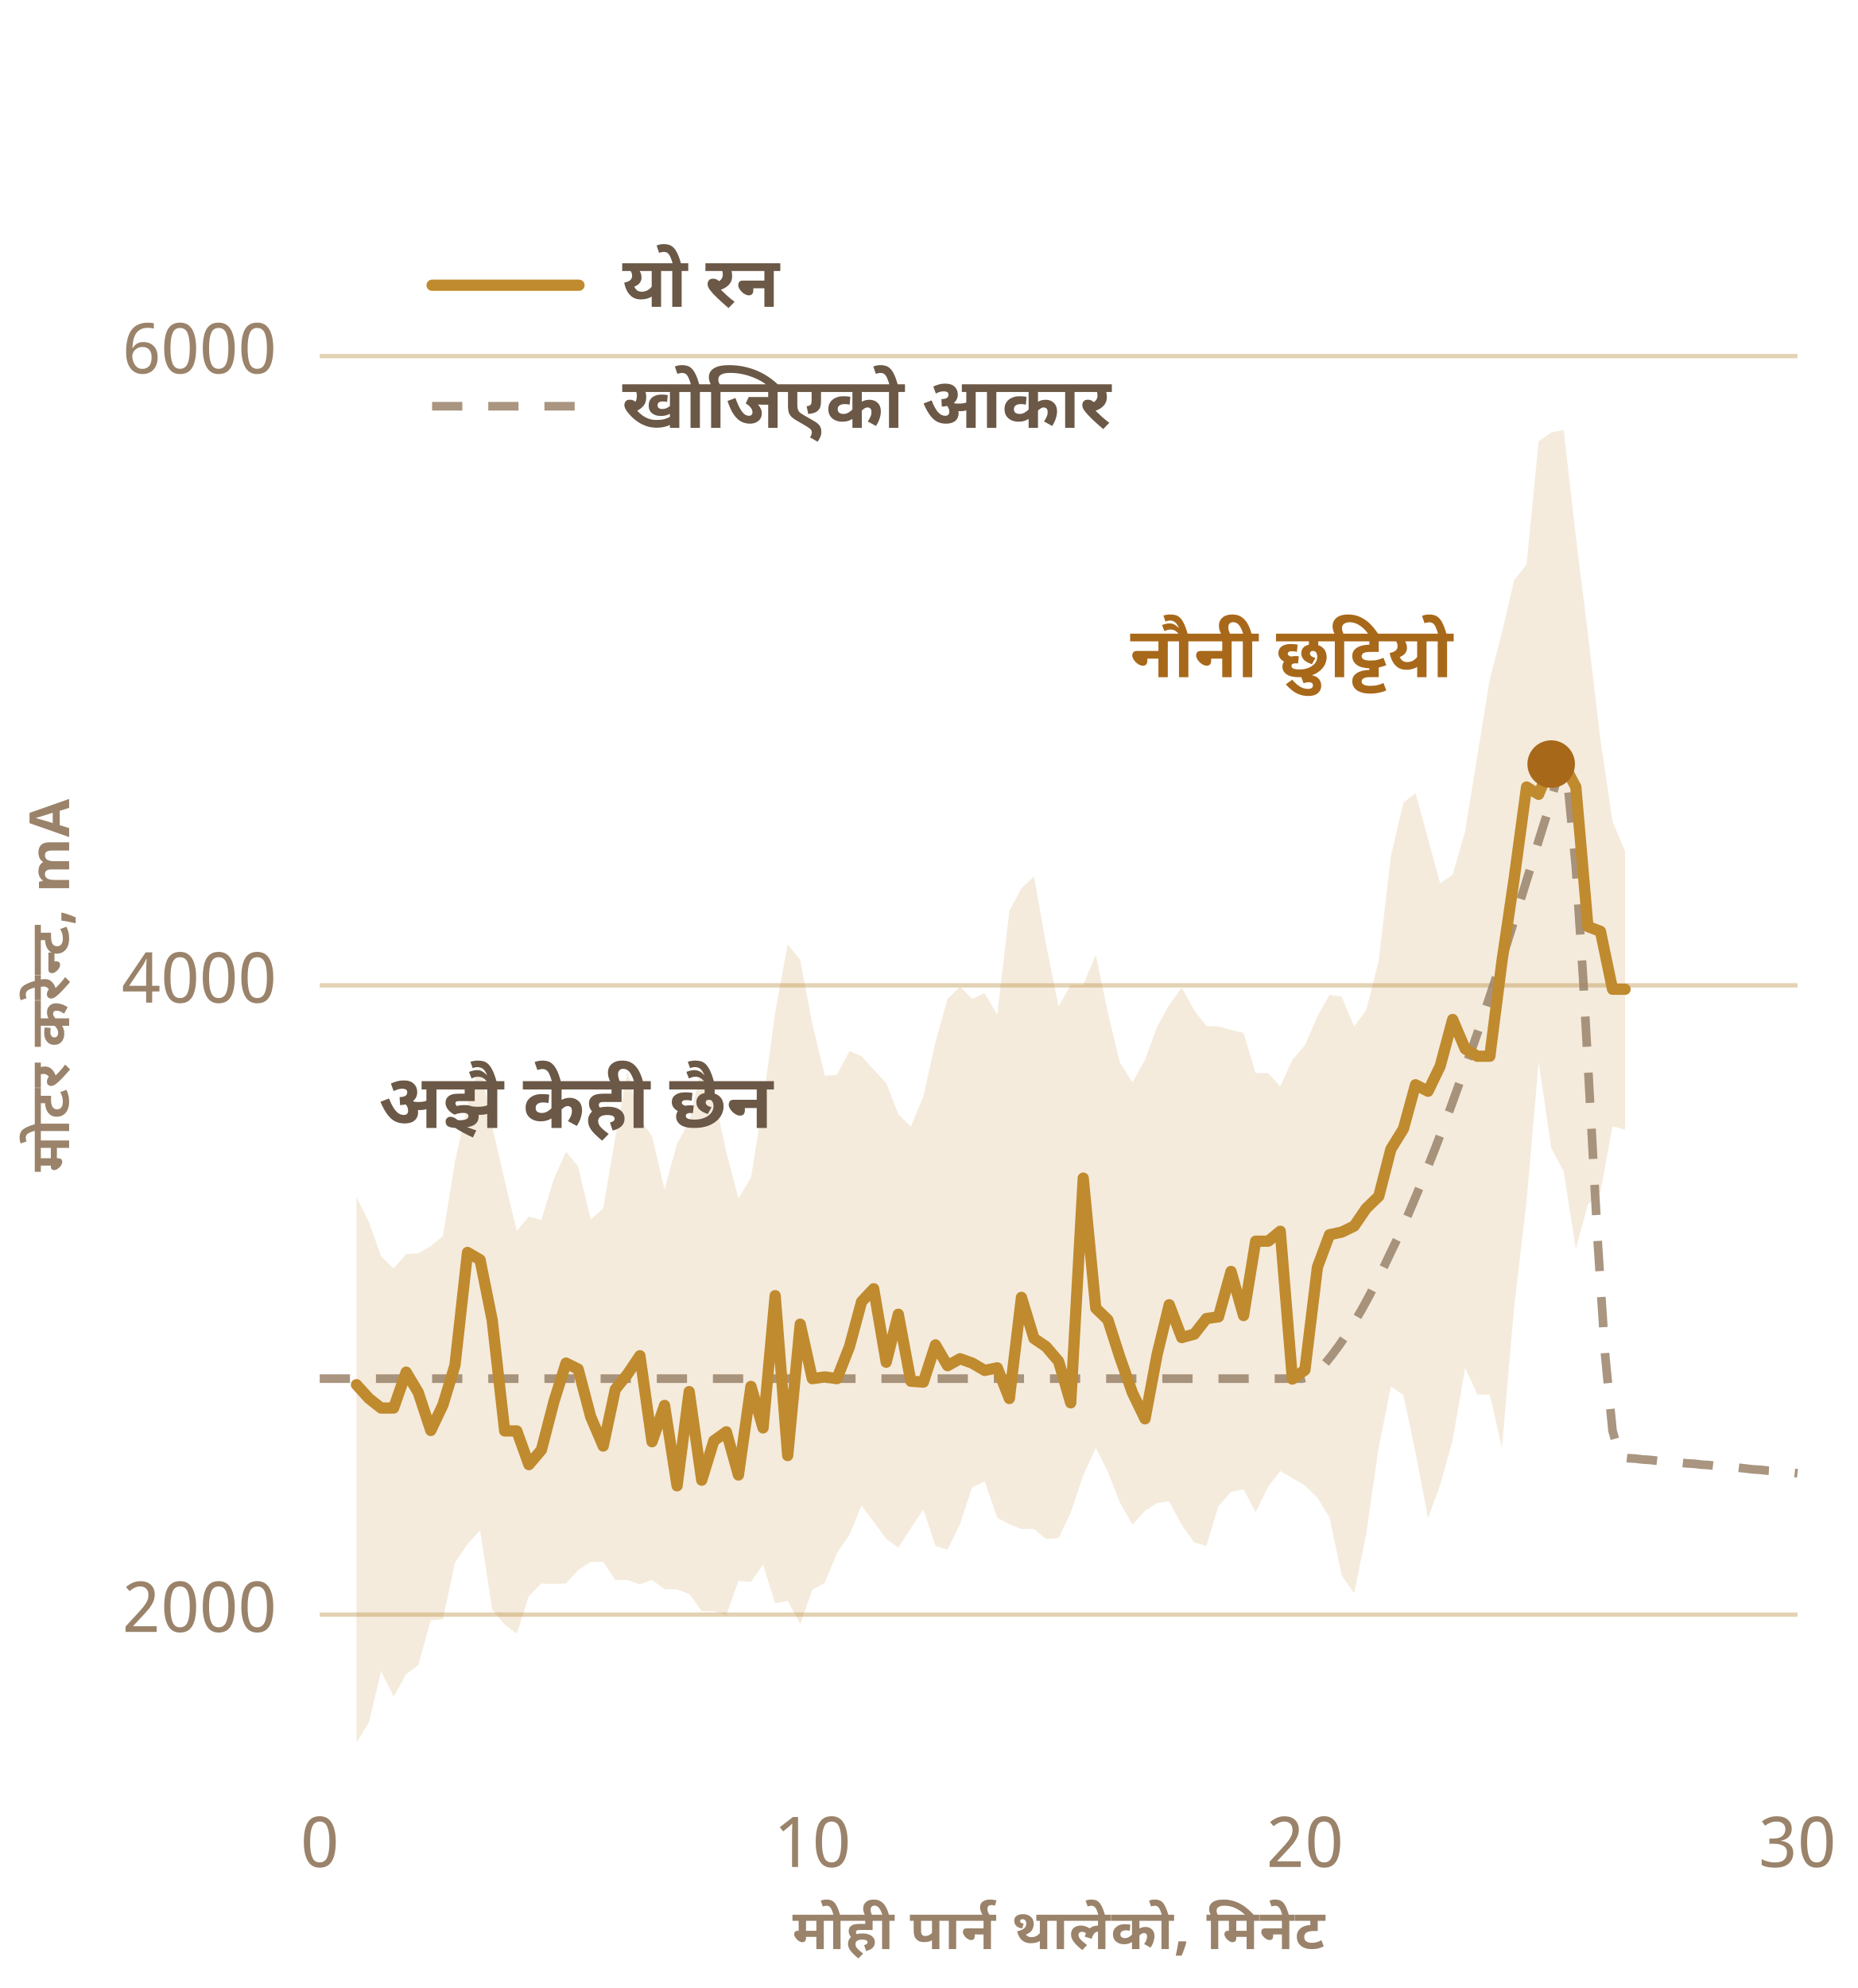
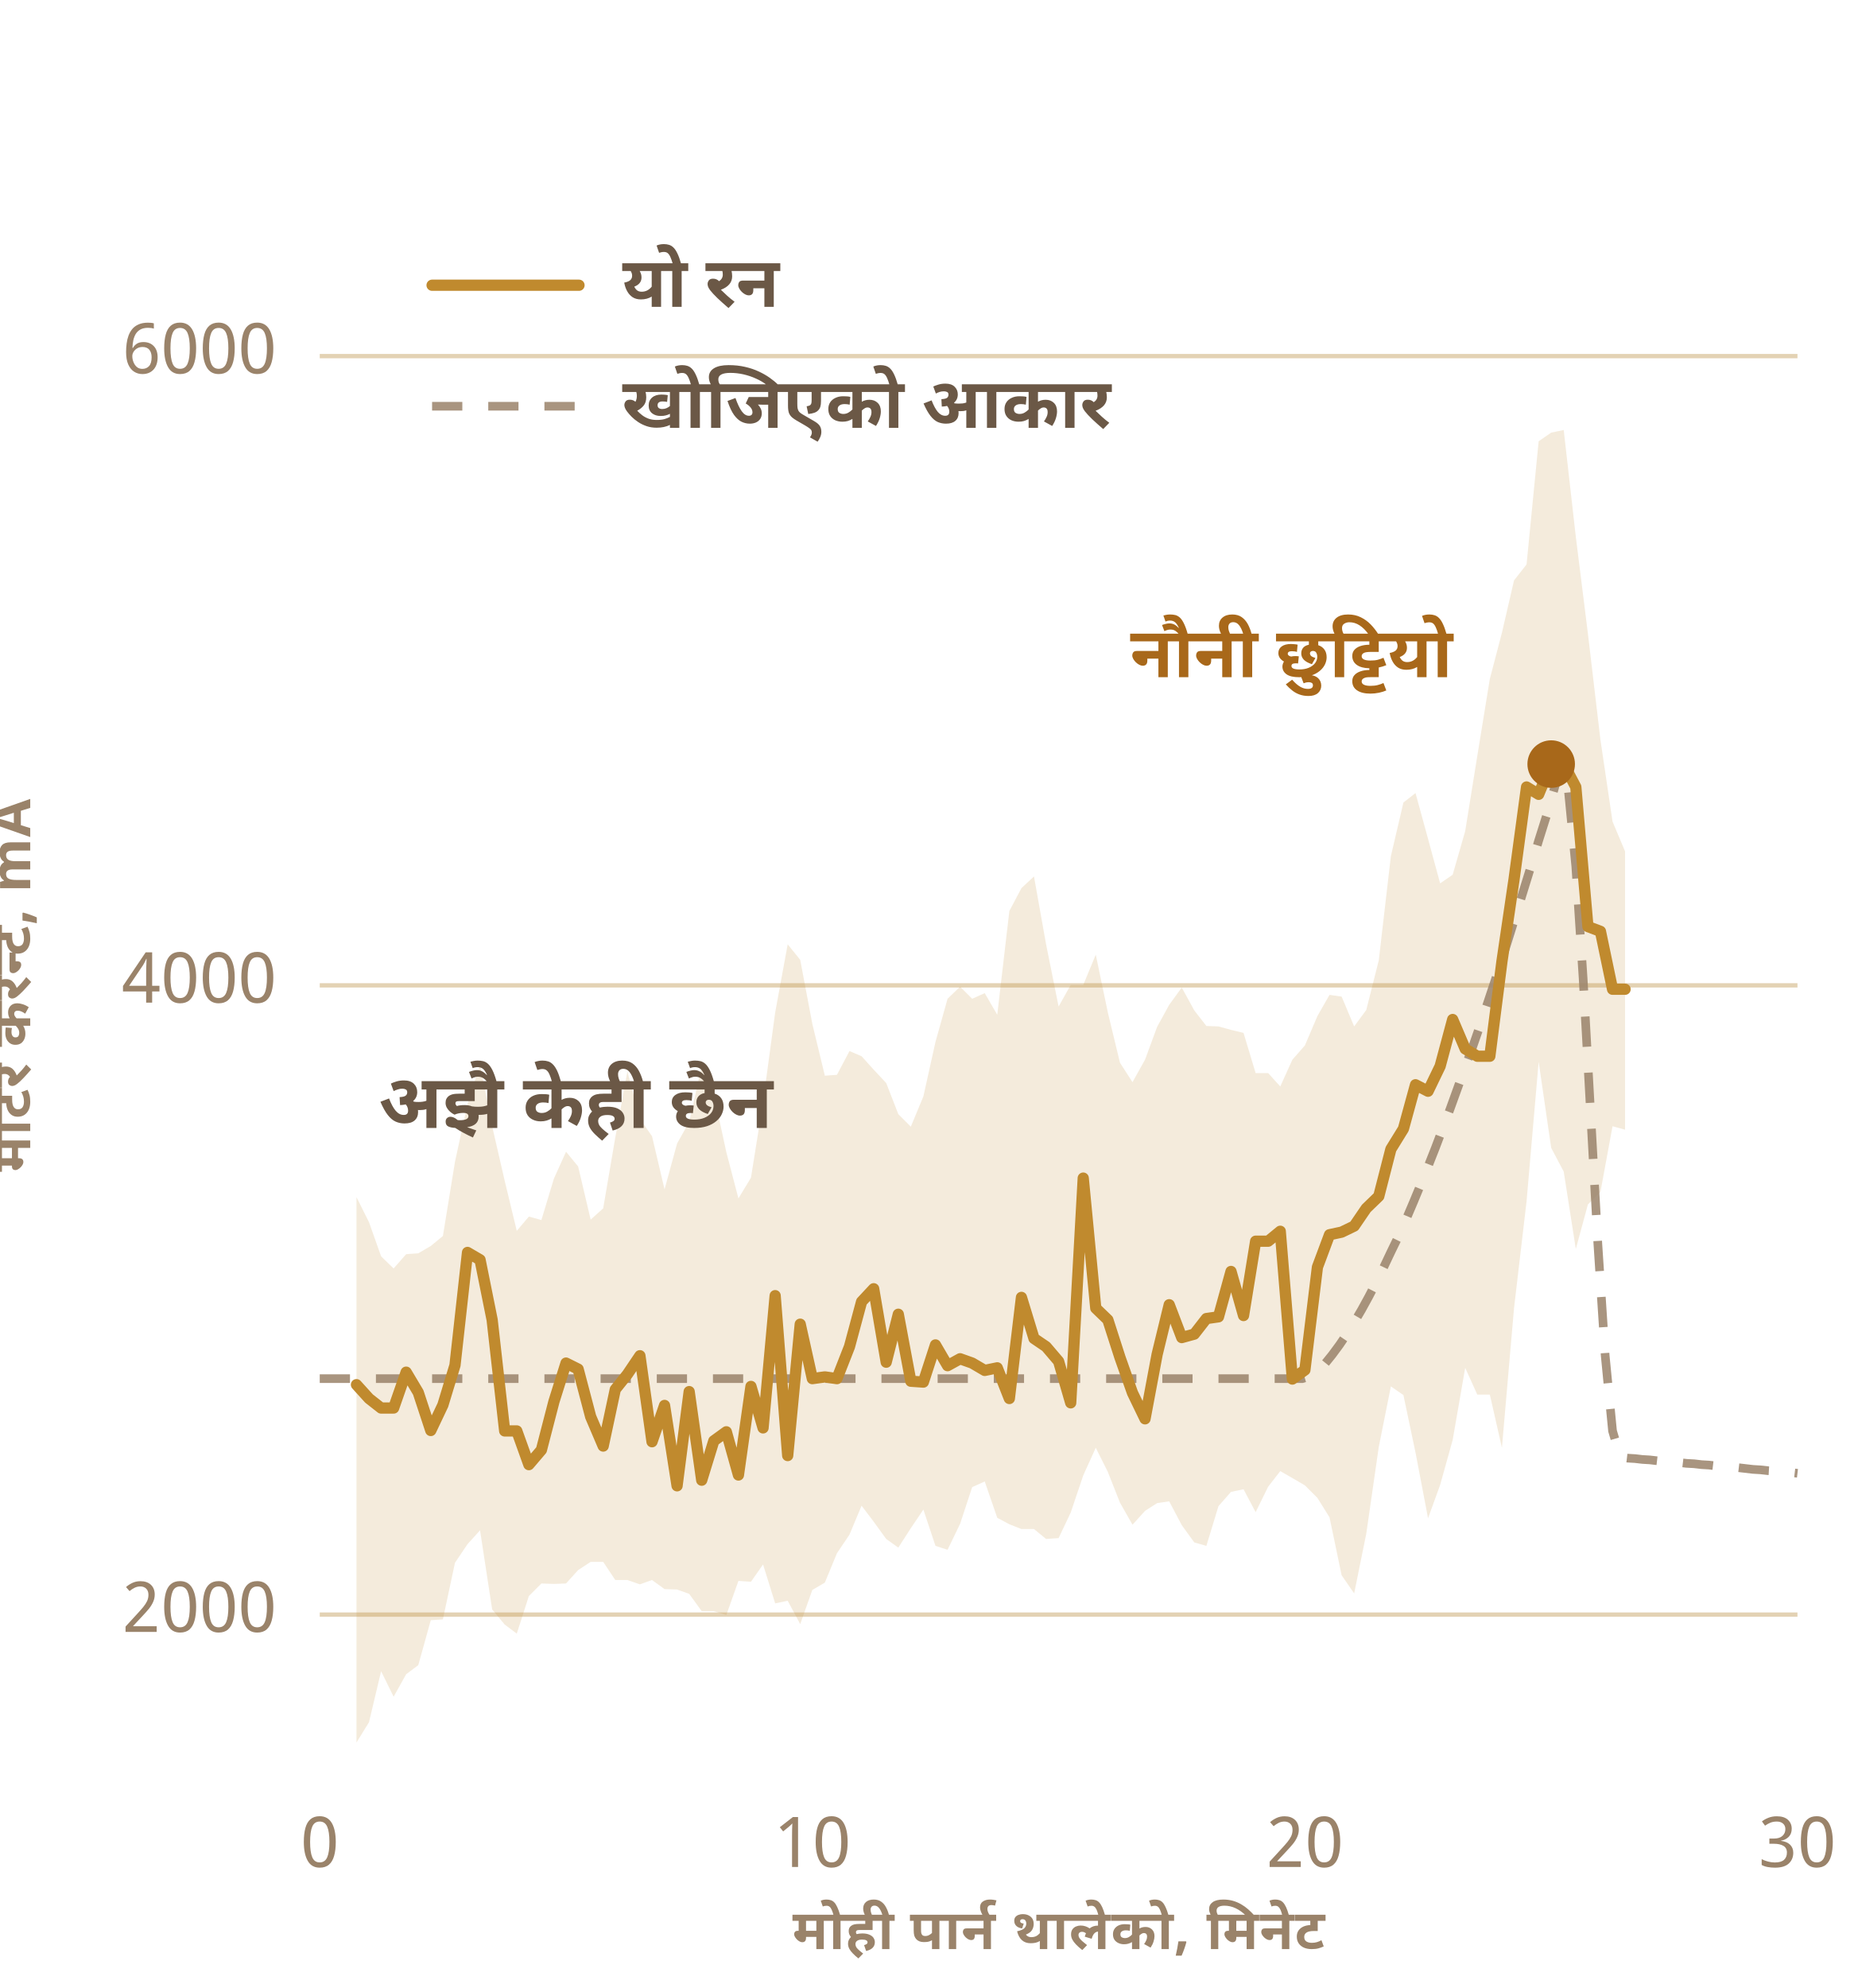
<svg xmlns="http://www.w3.org/2000/svg" viewBox="0 0 430 460" role="img" aria-label="एउटै मोही पार्दाको मोटर करेन्टको चार्ट, सेन्सर लगबाट। लोड सुरुको बीस मिनेट करिब 2700 मिलिएम्पियरमा बस्छ, बोसो जम्मा हुँदै जाँदा चढ्छ, करिब 4700 मा पुग्छ, अनि झर्छ।">
  <style>
 .grid{stroke:#e3d2b4;stroke-width:1}
 .ax{font:16.2px "Avenir Next","Segoe UI","Kohinoor Devanagari","Devanagari Sangam MN","Nirmala UI","Noto Sans Devanagari",sans-serif;fill:#9a836a;letter-spacing:0}
 .lbl{font:600 17.4px "Avenir Next","Segoe UI","Kohinoor Devanagari","Devanagari Sangam MN","Nirmala UI","Noto Sans Devanagari",sans-serif;fill:#6b5846}
 .lbl-s{font:600 16.2px "Avenir Next","Segoe UI","Kohinoor Devanagari","Devanagari Sangam MN","Nirmala UI","Noto Sans Devanagari",sans-serif;fill:#a8681a;letter-spacing:0}
 .unit{font:600 12.8px "Avenir Next","Segoe UI","Kohinoor Devanagari","Devanagari Sangam MN","Nirmala UI","Noto Sans Devanagari",sans-serif;fill:#9a836a;letter-spacing:.02em;text-transform:none}
 .band{fill:#c08a2e;opacity:.17}
 .trace{fill:none;stroke:#c08a2e;stroke-width:2.6;stroke-linejoin:round;stroke-linecap:round}
 .ideal{fill:none;stroke:#9a836a;stroke-width:2;stroke-dasharray:7 6;opacity:.85}
 .key{font:600 16.2px "Avenir Next","Segoe UI","Kohinoor Devanagari","Devanagari Sangam MN","Nirmala UI","Noto Sans Devanagari",sans-serif;fill:#6b5846}
</style>
  <g>
    <line x1="74" y1="373.6" x2="416" y2="373.6" class="grid" />
    <text x="64" y="377.6" class="ax" text-anchor="end">2000</text>
    <line x1="74" y1="228.0" x2="416" y2="228.0" class="grid" />
    <text x="64" y="232.0" class="ax" text-anchor="end">4000</text>
    <line x1="74" y1="82.4" x2="416" y2="82.4" class="grid" />
    <text x="64" y="86.4" class="ax" text-anchor="end">6000</text>
    <text x="74.0" y="432.0" class="ax" text-anchor="middle">0</text>
    <text x="188.0" y="432.0" class="ax" text-anchor="middle">10</text>
    <text x="302.0" y="432.0" class="ax" text-anchor="middle">20</text>
    <text x="416.0" y="432.0" class="ax" text-anchor="middle">30</text>
  </g>
  <path d="M82.5,277.0 L85.4,282.8 L88.2,290.7 L91.1,293.5 L94.0,290.2 L96.8,290.0 L99.7,288.3 L102.5,286.0 L105.3,268.8 L108.2,255.5 L111.1,246.3 L113.9,260.6 L116.8,273.2 L119.6,284.8 L122.4,281.5 L125.3,282.3 L128.2,272.7 L131.0,266.5 L133.8,269.9 L136.7,282.2 L139.6,279.6 L142.4,263.2 L145.2,247.9 L148.1,258.9 L150.9,262.9 L153.8,275.2 L156.7,264.6 L159.5,259.6 L162.4,246.7 L165.2,253.2 L168.1,266.6 L170.9,277.3 L173.8,272.5 L176.6,255.0 L179.4,234.3 L182.3,218.5 L185.2,222.1 L188.0,236.9 L190.9,248.9 L193.7,248.7 L196.6,243.2 L199.4,244.4 L202.2,247.5 L205.1,250.6 L207.9,257.8 L210.8,260.7 L213.7,253.7 L216.5,241.1 L219.3,231.1 L222.2,228.3 L225.0,231.1 L227.9,229.8 L230.8,234.8 L233.6,210.8 L236.4,205.5 L239.3,202.8 L242.1,218.5 L245.0,232.9 L247.8,227.9 L250.7,227.9 L253.6,220.9 L256.4,234.3 L259.2,245.9 L262.1,250.4 L265.0,245.2 L267.8,237.6 L270.6,232.5 L273.5,228.5 L276.4,233.8 L279.2,237.4 L282.0,237.5 L284.9,238.3 L287.8,239.0 L290.6,248.3 L293.5,248.3 L296.3,251.4 L299.1,245.2 L302.0,241.9 L304.9,235.1 L307.7,230.2 L310.5,230.6 L313.4,237.5 L316.2,233.7 L319.1,222.2 L321.9,198.1 L324.8,185.7 L327.6,183.5 L330.5,194.1 L333.3,204.4 L336.2,202.4 L339.1,192.3 L341.9,174.9 L344.8,157.1 L347.6,146.4 L350.4,134.3 L353.3,130.6 L356.1,102.1 L359.0,100.1 L361.9,99.5 L364.7,124.2 L367.5,146.6 L370.4,171.2 L373.2,190.1 L376.1,197.0 L376.1,261.4 L373.2,260.6 L370.4,275.8 L367.5,278.7 L364.7,289.0 L361.9,271.1 L359.0,265.6 L356.1,245.7 L353.3,278.0 L350.4,302.7 L347.6,335.0 L344.8,322.7 L341.9,322.7 L339.1,316.5 L336.2,333.2 L333.3,343.6 L330.5,351.3 L327.6,336.1 L324.8,322.8 L321.9,320.8 L319.1,334.8 L316.2,354.9 L313.4,368.7 L310.5,364.5 L307.7,351.1 L304.9,346.6 L302.0,343.7 L299.1,342.0 L296.3,340.4 L293.5,344.0 L290.6,349.9 L287.8,344.6 L284.9,345.2 L282.0,348.5 L279.2,357.7 L276.4,356.9 L273.5,352.9 L270.6,347.4 L267.8,347.8 L265.0,349.6 L262.1,352.8 L259.2,347.7 L256.4,340.6 L253.6,335.0 L250.7,341.4 L247.8,350.0 L245.0,355.9 L242.1,356.1 L239.3,353.8 L236.4,353.8 L233.6,352.7 L230.8,351.2 L227.9,342.8 L225.0,344.1 L222.2,352.6 L219.3,358.6 L216.5,357.7 L213.7,349.3 L210.8,353.6 L207.9,358.1 L205.1,356.1 L202.2,352.1 L199.4,348.4 L196.6,355.1 L193.7,359.4 L190.9,366.2 L188.0,367.9 L185.2,375.8 L182.3,370.4 L179.4,371.0 L176.6,362.0 L173.8,366.0 L170.9,365.8 L168.1,373.7 L165.2,372.8 L162.4,372.8 L159.5,368.8 L156.7,367.8 L153.8,367.7 L150.9,365.6 L148.1,366.6 L145.2,365.6 L142.4,365.6 L139.6,361.4 L136.7,361.4 L133.8,363.3 L131.0,366.4 L128.2,366.5 L125.3,366.4 L122.4,369.3 L119.6,378.0 L116.8,375.9 L113.9,372.4 L111.1,354.1 L108.2,357.3 L105.3,361.6 L102.5,374.7 L99.7,374.9 L96.8,385.3 L94.0,387.4 L91.1,392.6 L88.2,386.7 L85.4,398.5 L82.5,403.2 Z" class="band" />
  <path d="M74.0,319.0 L75.7,319.0 L77.4,319.0 L79.1,319.0 L80.8,319.0 L82.5,319.0 L84.3,319.0 L86.0,319.0 L87.7,319.0 L89.4,319.0 L91.1,319.0 L92.8,319.0 L94.5,319.0 L96.2,319.0 L97.9,319.0 L99.6,319.0 L101.4,319.0 L103.1,319.0 L104.8,319.0 L106.5,319.0 L108.2,319.0 L109.9,319.0 L111.6,319.0 L113.3,319.0 L115.0,319.0 L116.7,319.0 L118.5,319.0 L120.2,319.0 L121.9,319.0 L123.6,319.0 L125.3,319.0 L127.0,319.0 L128.7,319.0 L130.4,319.0 L132.1,319.0 L133.9,319.0 L135.6,319.0 L137.3,319.0 L139.0,319.0 L140.7,319.0 L142.4,319.0 L144.1,319.0 L145.8,319.0 L147.5,319.0 L149.2,319.0 L151.0,319.0 L152.7,319.0 L154.4,319.0 L156.1,319.0 L157.8,319.0 L159.5,319.0 L161.2,319.0 L162.9,319.0 L164.6,319.0 L166.3,319.0 L168.1,319.0 L169.8,319.0 L171.5,319.0 L173.2,319.0 L174.9,319.0 L176.6,319.0 L178.3,319.0 L180.0,319.0 L181.7,319.0 L183.4,319.0 L185.2,319.0 L186.9,319.0 L188.6,319.0 L190.3,319.0 L192.0,319.0 L193.7,319.0 L195.4,319.0 L197.1,319.0 L198.8,319.0 L200.5,319.0 L202.3,319.0 L204.0,319.0 L205.7,319.0 L207.4,319.0 L209.1,319.0 L210.8,319.0 L212.5,319.0 L214.2,319.0 L215.9,319.0 L217.6,319.0 L219.4,319.0 L221.1,319.0 L222.8,319.0 L224.5,319.0 L226.2,319.0 L227.9,319.0 L229.6,319.0 L231.3,319.0 L233.0,319.0 L234.7,319.0 L236.5,319.0 L238.2,319.0 L239.9,319.0 L241.6,319.0 L243.3,319.0 L245.0,319.0 L246.7,319.0 L248.4,319.0 L250.1,319.0 L251.8,319.0 L253.6,319.0 L255.3,319.0 L257.0,319.0 L258.7,319.0 L260.4,319.0 L262.1,319.0 L263.8,319.0 L265.5,319.0 L267.2,319.0 L268.9,319.0 L270.7,319.0 L272.4,319.0 L274.1,319.0 L275.8,319.0 L277.5,319.0 L279.2,319.0 L280.9,319.0 L282.6,319.0 L284.3,319.0 L286.0,319.0 L287.8,319.0 L289.5,319.0 L291.2,319.0 L292.9,319.0 L294.6,319.0 L296.3,319.0 L298.0,319.0 L299.7,319.0 L301.4,319.0 L303.1,318.5 L304.8,317.3 L306.6,315.6 L308.3,313.5 L310.0,311.2 L311.7,308.7 L313.4,306.0 L315.1,303.1 L316.8,300.0 L318.5,296.7 L320.2,293.3 L321.9,289.7 L323.7,286.0 L325.4,282.2 L327.1,278.2 L328.8,274.1 L330.5,269.9 L332.2,265.6 L333.9,261.1 L335.6,256.6 L337.3,251.9 L339.0,247.2 L340.8,242.3 L342.5,237.4 L344.2,232.3 L345.9,227.2 L347.6,222.0 L349.3,216.6 L351.0,211.2 L352.7,205.7 L354.4,200.2 L356.1,194.5 L357.9,188.8 L359.6,182.9 L361.3,177.0 L363.0,183.1 L364.7,200.5 L366.4,226.5 L368.1,257.1 L369.8,287.8 L371.5,313.7 L373.2,331.1 L375.0,337.2 L376.7,337.4 L378.4,337.5 L380.1,337.7 L381.8,337.8 L383.5,338.0 L385.2,338.1 L386.9,338.3 L388.6,338.4 L390.3,338.6 L392.1,338.7 L393.8,338.9 L395.5,339.0 L397.2,339.2 L398.9,339.3 L400.6,339.5 L402.3,339.6 L404.0,339.8 L405.7,340.0 L407.4,340.1 L409.2,340.3 L410.9,340.4 L412.6,340.6 L414.3,340.7 L416.0,340.9" class="ideal" />
  <path d="M82.5,320.4 L85.4,323.6 L88.2,325.8 L91.1,325.8 L94.0,317.5 L96.8,322.2 L99.7,331.0 L102.5,325.1 L105.3,315.9 L108.2,289.8 L111.1,291.5 L113.9,305.4 L116.8,331.1 L119.6,331.1 L122.4,338.9 L125.3,335.5 L128.2,324.3 L131.0,315.4 L133.8,316.8 L136.7,327.8 L139.6,334.6 L142.4,321.5 L145.2,318.0 L148.1,313.7 L150.9,333.6 L153.8,325.2 L156.7,343.8 L159.5,322.0 L162.4,342.5 L165.2,333.4 L168.1,331.3 L170.9,341.3 L173.8,320.8 L176.6,330.4 L179.4,299.8 L182.3,336.8 L185.2,306.4 L188.0,319.0 L190.9,318.6 L193.7,319.0 L196.6,311.6 L199.4,301.2 L202.2,298.2 L205.1,315.2 L207.9,304.1 L210.8,319.6 L213.7,319.8 L216.5,311.2 L219.3,316.0 L222.2,314.4 L225.0,315.4 L227.9,317.1 L230.8,316.5 L233.6,323.6 L236.4,300.2 L239.3,309.7 L242.1,311.6 L245.0,315.0 L247.8,324.6 L250.7,272.6 L253.6,302.7 L256.4,305.4 L259.2,314.1 L262.1,322.3 L265.0,328.3 L267.8,313.4 L270.6,301.9 L273.5,309.5 L276.4,308.7 L279.2,305.1 L282.0,304.7 L284.9,294.2 L287.8,304.4 L290.6,287.2 L293.5,287.2 L296.3,284.9 L299.1,319.1 L302.0,317.0 L304.9,293.2 L307.7,285.7 L310.5,285.1 L313.4,283.7 L316.2,279.6 L319.1,276.8 L321.9,265.9 L324.8,261.2 L327.6,251.0 L330.5,252.5 L333.3,246.7 L336.2,235.9 L339.1,242.7 L341.9,244.4 L344.8,244.4 L347.6,222.5 L350.4,203.5 L353.3,182.1 L356.1,183.8 L359.0,176.8 L361.9,176.8 L364.7,182.1 L367.5,214.4 L370.4,215.5 L373.2,228.9 L376.1,228.9" class="trace" />
  <line x1="100" y1="66" x2="134" y2="66" class="trace" />
  <text x="144" y="71" class="key">यो रन</text>
  <line x1="100" y1="94" x2="134" y2="94" class="ideal" />
  <text x="144" y="99" class="key">खोजिएको आकार</text>
  <circle cx="359.0" cy="176.8" r="5.5" fill="#a8681a" />
  <text x="336.2" y="156.7" class="lbl-s" text-anchor="end">नौनी छुट्टियो</text>
  <text x="87.7" y="261.0" class="lbl" text-anchor="start">अझै केही छैन</text>
-   <text x="16" y="228.0" class="unit" text-anchor="middle" transform="rotate(-90 16 228.0)">मोटर करेन्ट, mA</text>
+   <text x="7" y="228.0" class="unit" text-anchor="middle" transform="rotate(-90 7 228.0)">मोटर करेन्ट, mA</text>
  <text x="245.0" y="451" class="unit" text-anchor="middle">मोही पार्न थालेको, मिनेट</text>
</svg>
